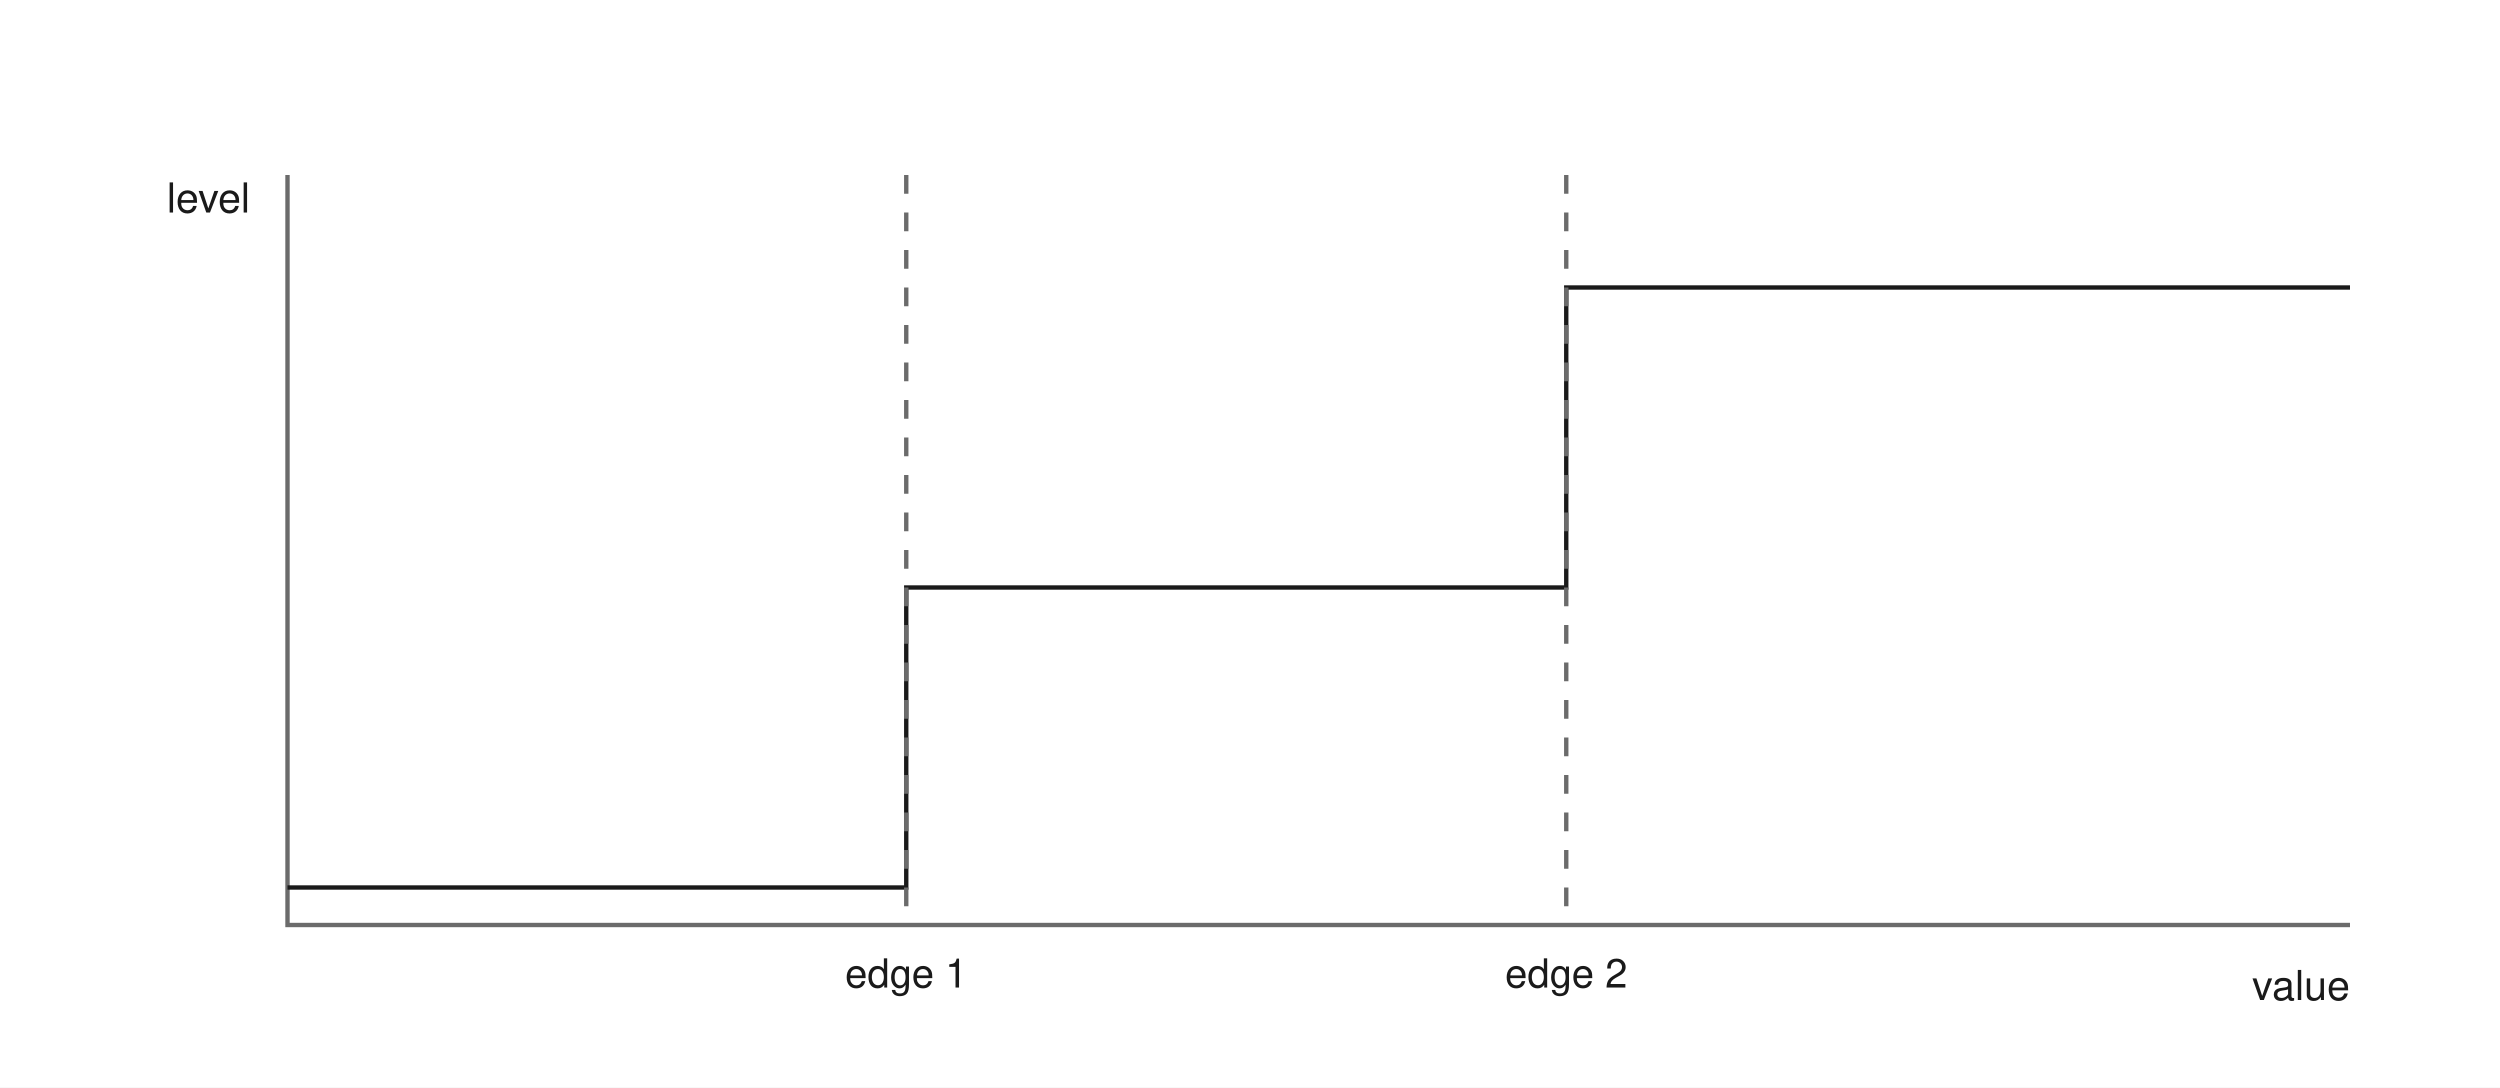
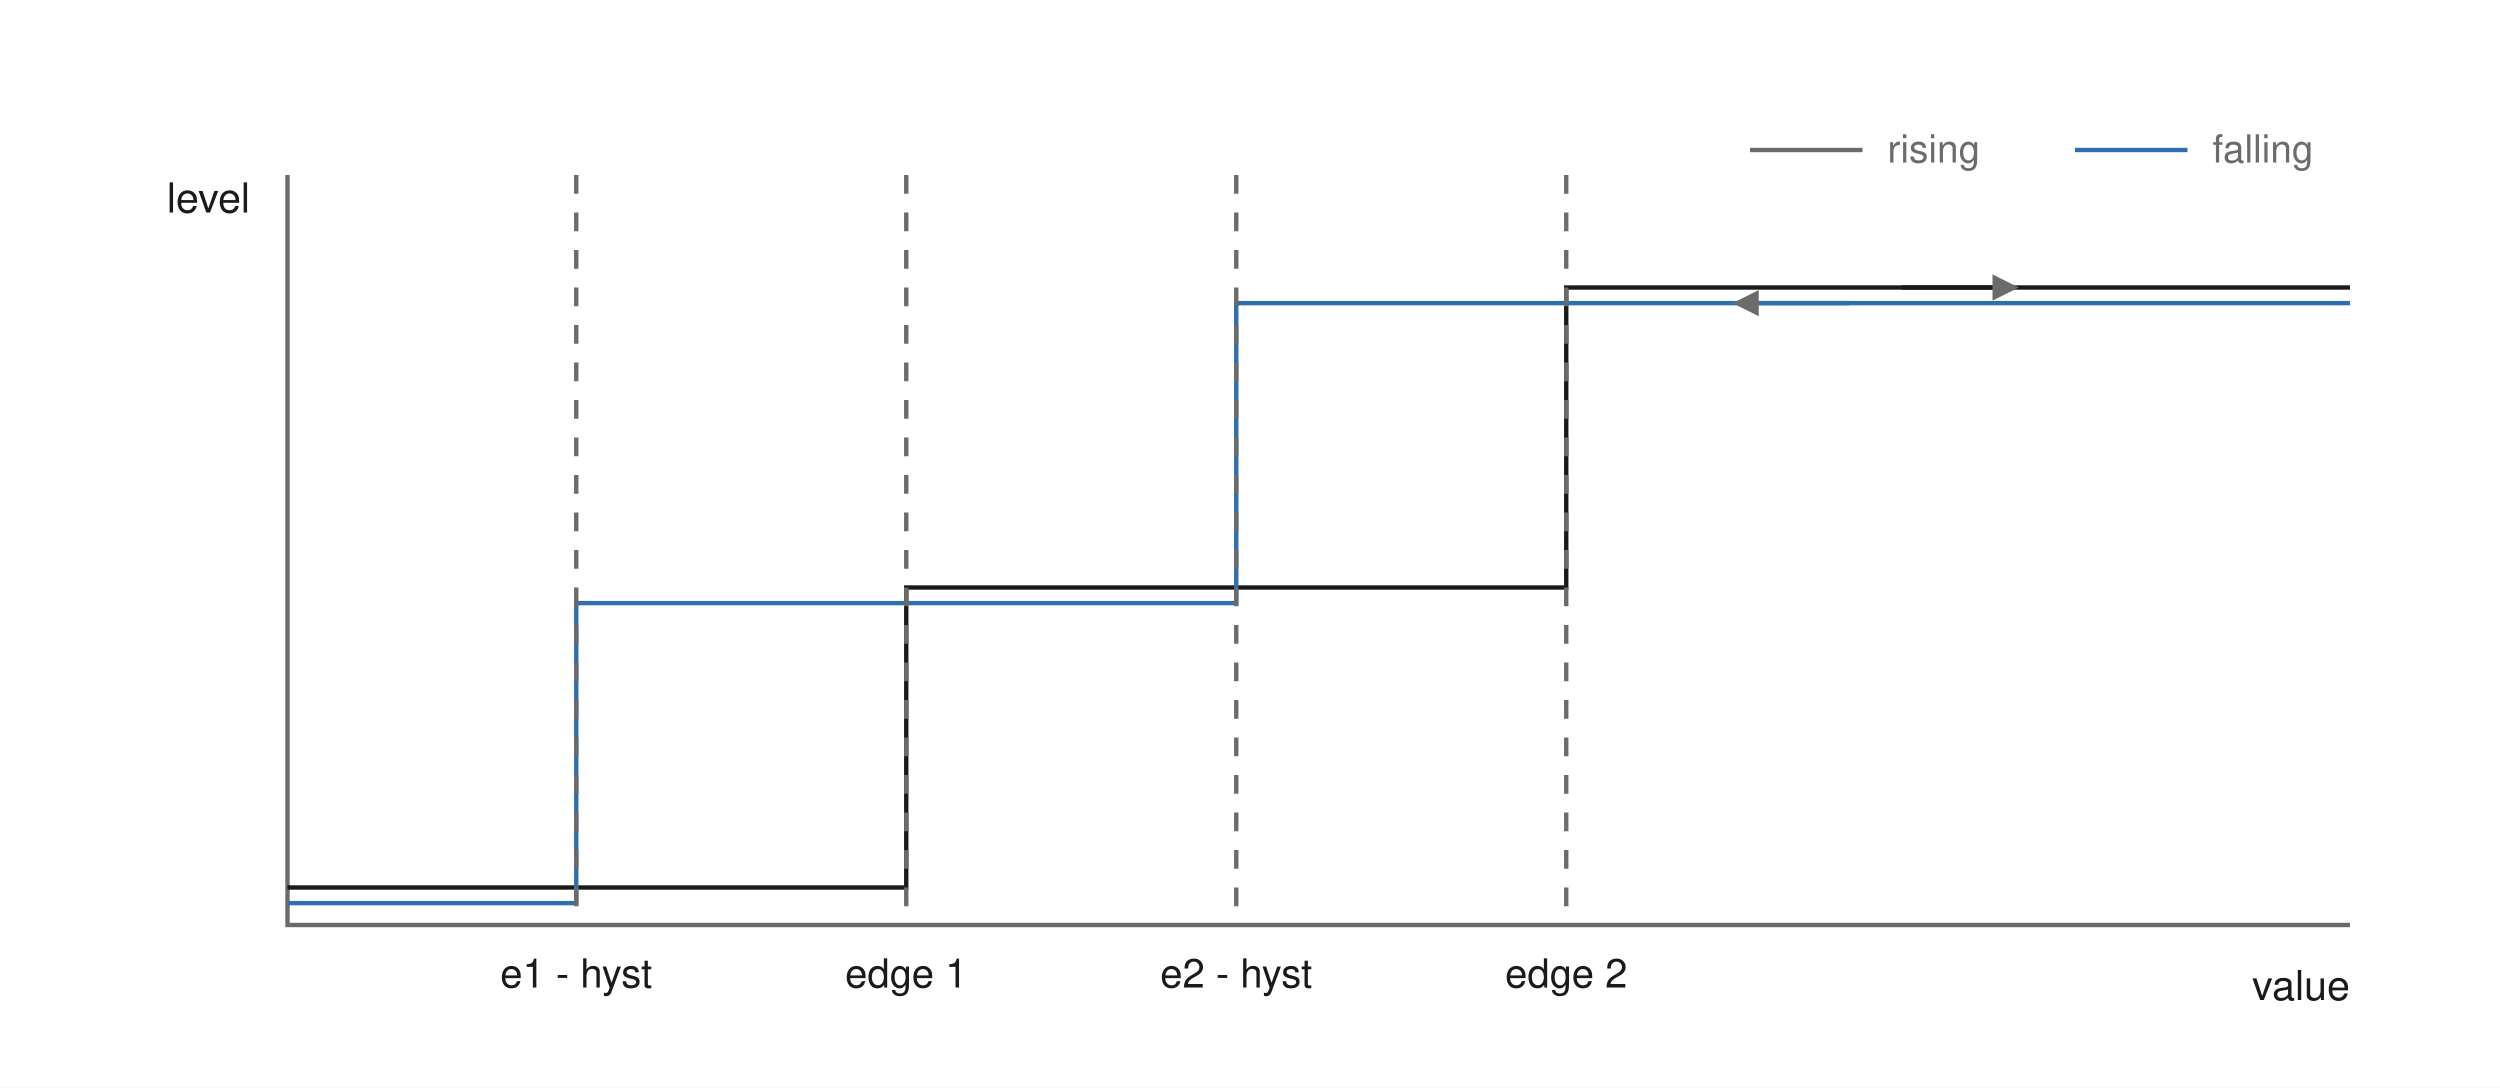
- <svg xmlns="http://www.w3.org/2000/svg" width="400" height="174" viewBox="0 0 400 174" style="max-width:100%;height:auto" content="&lt;mxfile host=&quot;app.diagrams.net&quot; type=&quot;device&quot;&gt;&lt;diagram id=&quot;block_Hysteresis3&quot; name=&quot;block_Hysteresis3&quot;&gt;&lt;mxGraphModel dx=&quot;400&quot; dy=&quot;174&quot; grid=&quot;0&quot; gridSize=&quot;10&quot; guides=&quot;1&quot; tooltips=&quot;1&quot; connect=&quot;1&quot; arrows=&quot;1&quot; fold=&quot;1&quot; page=&quot;1&quot; pageScale=&quot;1&quot; pageWidth=&quot;400&quot; pageHeight=&quot;174&quot; math=&quot;0&quot; shadow=&quot;0&quot;&gt;&lt;root&gt;&lt;mxCell id=&quot;0&quot;/&gt;&lt;mxCell id=&quot;1&quot; parent=&quot;0&quot;/&gt;&lt;mxCell id=&quot;e2&quot; value=&quot;&quot; style=&quot;edgeStyle=none;html=1;strokeColor=#6b6b6b;endArrow=none&quot; edge=&quot;1&quot; parent=&quot;1&quot;&gt;&lt;mxGeometry relative=&quot;1&quot; as=&quot;geometry&quot;&gt;&lt;mxPoint x=&quot;46&quot; y=&quot;28&quot; as=&quot;sourcePoint&quot;/&gt;&lt;mxPoint x=&quot;376&quot; y=&quot;148&quot; as=&quot;targetPoint&quot;/&gt;&lt;Array as=&quot;points&quot;&gt;&lt;mxPoint x=&quot;46&quot; y=&quot;148&quot;/&gt;&lt;/Array&gt;&lt;/mxGeometry&gt;&lt;/mxCell&gt;&lt;mxCell id=&quot;n3&quot; value=&quot;level&quot; style=&quot;text;html=1;fontSize=6;fontColor=#1a1a1a;align=left&quot; vertex=&quot;1&quot; parent=&quot;1&quot;&gt;&lt;mxGeometry x=&quot;40&quot; y=&quot;27.4&quot; width=&quot;40&quot; height=&quot;10.6&quot; as=&quot;geometry&quot;/&gt;&lt;/mxCell&gt;&lt;mxCell id=&quot;n4&quot; value=&quot;value&quot; style=&quot;text;html=1;fontSize=6;fontColor=#1a1a1a;align=left&quot; vertex=&quot;1&quot; parent=&quot;1&quot;&gt;&lt;mxGeometry x=&quot;376&quot; y=&quot;153.4&quot; width=&quot;40&quot; height=&quot;10.6&quot; as=&quot;geometry&quot;/&gt;&lt;/mxCell&gt;&lt;mxCell id=&quot;e5&quot; value=&quot;&quot; style=&quot;edgeStyle=none;html=1;strokeColor=#1a1a1a;endArrow=none&quot; edge=&quot;1&quot; parent=&quot;1&quot;&gt;&lt;mxGeometry relative=&quot;1&quot; as=&quot;geometry&quot;&gt;&lt;mxPoint x=&quot;46.0&quot; y=&quot;142.0&quot; as=&quot;sourcePoint&quot;/&gt;&lt;mxPoint x=&quot;376.0&quot; y=&quot;46.0&quot; as=&quot;targetPoint&quot;/&gt;&lt;Array as=&quot;points&quot;&gt;&lt;mxPoint x=&quot;145.0&quot; y=&quot;142.0&quot;/&gt;&lt;mxPoint x=&quot;145.0&quot; y=&quot;94.0&quot;/&gt;&lt;mxPoint x=&quot;250.6&quot; y=&quot;94.0&quot;/&gt;&lt;mxPoint x=&quot;250.6&quot; y=&quot;46.0&quot;/&gt;&lt;/Array&gt;&lt;/mxGeometry&gt;&lt;/mxCell&gt;&lt;mxCell id=&quot;e6&quot; value=&quot;&quot; style=&quot;edgeStyle=none;html=1;strokeColor=#6b6b6b;endArrow=none;dashed=1&quot; edge=&quot;1&quot; parent=&quot;1&quot;&gt;&lt;mxGeometry relative=&quot;1&quot; as=&quot;geometry&quot;&gt;&lt;mxPoint x=&quot;145.0&quot; y=&quot;28&quot; as=&quot;sourcePoint&quot;/&gt;&lt;mxPoint x=&quot;145.0&quot; y=&quot;148&quot; as=&quot;targetPoint&quot;/&gt;&lt;/mxGeometry&gt;&lt;/mxCell&gt;&lt;mxCell id=&quot;n7&quot; value=&quot;edge 1&quot; style=&quot;text;html=1;fontSize=6;fontColor=#1a1a1a;align=center&quot; vertex=&quot;1&quot; parent=&quot;1&quot;&gt;&lt;mxGeometry x=&quot;145.0&quot; y=&quot;151.6&quot; width=&quot;40&quot; height=&quot;10.4&quot; as=&quot;geometry&quot;/&gt;&lt;/mxCell&gt;&lt;mxCell id=&quot;e8&quot; value=&quot;&quot; style=&quot;edgeStyle=none;html=1;strokeColor=#6b6b6b;endArrow=none;dashed=1&quot; edge=&quot;1&quot; parent=&quot;1&quot;&gt;&lt;mxGeometry relative=&quot;1&quot; as=&quot;geometry&quot;&gt;&lt;mxPoint x=&quot;250.6&quot; y=&quot;28&quot; as=&quot;sourcePoint&quot;/&gt;&lt;mxPoint x=&quot;250.6&quot; y=&quot;148&quot; as=&quot;targetPoint&quot;/&gt;&lt;/mxGeometry&gt;&lt;/mxCell&gt;&lt;mxCell id=&quot;n9&quot; value=&quot;edge 2&quot; style=&quot;text;html=1;fontSize=6;fontColor=#1a1a1a;align=center&quot; vertex=&quot;1&quot; parent=&quot;1&quot;&gt;&lt;mxGeometry x=&quot;250.6&quot; y=&quot;151.6&quot; width=&quot;40&quot; height=&quot;10.4&quot; as=&quot;geometry&quot;/&gt;&lt;/mxCell&gt;&lt;/root&gt;&lt;/mxGraphModel&gt;&lt;/diagram&gt;&lt;/mxfile&gt;">
+ <svg xmlns="http://www.w3.org/2000/svg" width="400" height="174" viewBox="0 0 400 174" style="max-width:100%;height:auto" content="&lt;mxfile host=&quot;app.diagrams.net&quot; type=&quot;device&quot;&gt;&lt;diagram id=&quot;block_Hysteresis3&quot; name=&quot;block_Hysteresis3&quot;&gt;&lt;mxGraphModel dx=&quot;400&quot; dy=&quot;174&quot; grid=&quot;0&quot; gridSize=&quot;10&quot; guides=&quot;1&quot; tooltips=&quot;1&quot; connect=&quot;1&quot; arrows=&quot;1&quot; fold=&quot;1&quot; page=&quot;1&quot; pageScale=&quot;1&quot; pageWidth=&quot;400&quot; pageHeight=&quot;174&quot; math=&quot;0&quot; shadow=&quot;0&quot;&gt;&lt;root&gt;&lt;mxCell id=&quot;0&quot;/&gt;&lt;mxCell id=&quot;1&quot; parent=&quot;0&quot;/&gt;&lt;mxCell id=&quot;e2&quot; value=&quot;&quot; style=&quot;edgeStyle=none;html=1;strokeColor=#6b6b6b;endArrow=none&quot; edge=&quot;1&quot; parent=&quot;1&quot;&gt;&lt;mxGeometry relative=&quot;1&quot; as=&quot;geometry&quot;&gt;&lt;mxPoint x=&quot;46&quot; y=&quot;28&quot; as=&quot;sourcePoint&quot;/&gt;&lt;mxPoint x=&quot;376&quot; y=&quot;148&quot; as=&quot;targetPoint&quot;/&gt;&lt;Array as=&quot;points&quot;&gt;&lt;mxPoint x=&quot;46&quot; y=&quot;148&quot;/&gt;&lt;/Array&gt;&lt;/mxGeometry&gt;&lt;/mxCell&gt;&lt;mxCell id=&quot;n3&quot; value=&quot;level&quot; style=&quot;text;html=1;fontSize=6;fontColor=#1a1a1a;align=left&quot; vertex=&quot;1&quot; parent=&quot;1&quot;&gt;&lt;mxGeometry x=&quot;40&quot; y=&quot;27.4&quot; width=&quot;40&quot; height=&quot;10.6&quot; as=&quot;geometry&quot;/&gt;&lt;/mxCell&gt;&lt;mxCell id=&quot;n4&quot; value=&quot;value&quot; style=&quot;text;html=1;fontSize=6;fontColor=#1a1a1a;align=left&quot; vertex=&quot;1&quot; parent=&quot;1&quot;&gt;&lt;mxGeometry x=&quot;376&quot; y=&quot;153.4&quot; width=&quot;40&quot; height=&quot;10.6&quot; as=&quot;geometry&quot;/&gt;&lt;/mxCell&gt;&lt;mxCell id=&quot;e5&quot; value=&quot;&quot; style=&quot;edgeStyle=none;html=1;strokeColor=#1a1a1a;endArrow=none&quot; edge=&quot;1&quot; parent=&quot;1&quot;&gt;&lt;mxGeometry relative=&quot;1&quot; as=&quot;geometry&quot;&gt;&lt;mxPoint x=&quot;46.0&quot; y=&quot;142.0&quot; as=&quot;sourcePoint&quot;/&gt;&lt;mxPoint x=&quot;376.0&quot; y=&quot;46.0&quot; as=&quot;targetPoint&quot;/&gt;&lt;Array as=&quot;points&quot;&gt;&lt;mxPoint x=&quot;145.0&quot; y=&quot;142.0&quot;/&gt;&lt;mxPoint x=&quot;145.0&quot; y=&quot;94.0&quot;/&gt;&lt;mxPoint x=&quot;250.6&quot; y=&quot;94.0&quot;/&gt;&lt;mxPoint x=&quot;250.6&quot; y=&quot;46.0&quot;/&gt;&lt;/Array&gt;&lt;/mxGeometry&gt;&lt;/mxCell&gt;&lt;mxCell id=&quot;e6&quot; value=&quot;&quot; style=&quot;edgeStyle=none;html=1;strokeColor=#1a1a1a;endArrow=block&quot; edge=&quot;1&quot; parent=&quot;1&quot;&gt;&lt;mxGeometry relative=&quot;1&quot; as=&quot;geometry&quot;&gt;&lt;mxPoint x=&quot;304.3&quot; y=&quot;46.0&quot; as=&quot;sourcePoint&quot;/&gt;&lt;mxPoint x=&quot;322.3&quot; y=&quot;46.0&quot; as=&quot;targetPoint&quot;/&gt;&lt;/mxGeometry&gt;&lt;/mxCell&gt;&lt;mxCell id=&quot;e7&quot; value=&quot;&quot; style=&quot;edgeStyle=none;html=1;strokeColor=#2f6fae;endArrow=none&quot; edge=&quot;1&quot; parent=&quot;1&quot;&gt;&lt;mxGeometry relative=&quot;1&quot; as=&quot;geometry&quot;&gt;&lt;mxPoint x=&quot;376.0&quot; y=&quot;48.5&quot; as=&quot;sourcePoint&quot;/&gt;&lt;mxPoint x=&quot;46.0&quot; y=&quot;144.5&quot; as=&quot;targetPoint&quot;/&gt;&lt;Array as=&quot;points&quot;&gt;&lt;mxPoint x=&quot;197.8&quot; y=&quot;48.5&quot;/&gt;&lt;mxPoint x=&quot;197.8&quot; y=&quot;96.5&quot;/&gt;&lt;mxPoint x=&quot;92.2&quot; y=&quot;96.5&quot;/&gt;&lt;mxPoint x=&quot;92.2&quot; y=&quot;144.5&quot;/&gt;&lt;/Array&gt;&lt;/mxGeometry&gt;&lt;/mxCell&gt;&lt;mxCell id=&quot;e8&quot; value=&quot;&quot; style=&quot;edgeStyle=none;html=1;strokeColor=#2f6fae;endArrow=block&quot; edge=&quot;1&quot; parent=&quot;1&quot;&gt;&lt;mxGeometry relative=&quot;1&quot; as=&quot;geometry&quot;&gt;&lt;mxPoint x=&quot;295.9&quot; y=&quot;48.5&quot; as=&quot;sourcePoint&quot;/&gt;&lt;mxPoint x=&quot;277.9&quot; y=&quot;48.5&quot; as=&quot;targetPoint&quot;/&gt;&lt;/mxGeometry&gt;&lt;/mxCell&gt;&lt;mxCell id=&quot;e9&quot; value=&quot;&quot; style=&quot;edgeStyle=none;html=1;strokeColor=#6b6b6b;endArrow=none&quot; edge=&quot;1&quot; parent=&quot;1&quot;&gt;&lt;mxGeometry relative=&quot;1&quot; as=&quot;geometry&quot;&gt;&lt;mxPoint x=&quot;280&quot; y=&quot;24&quot; as=&quot;sourcePoint&quot;/&gt;&lt;mxPoint x=&quot;298&quot; y=&quot;24&quot; as=&quot;targetPoint&quot;/&gt;&lt;/mxGeometry&gt;&lt;/mxCell&gt;&lt;mxCell id=&quot;n10&quot; value=&quot;rising&quot; style=&quot;text;html=1;fontSize=6;fontColor=#6b6b6b;align=left&quot; vertex=&quot;1&quot; parent=&quot;1&quot;&gt;&lt;mxGeometry x=&quot;302&quot; y=&quot;19.8&quot; width=&quot;40&quot; height=&quot;10.2&quot; as=&quot;geometry&quot;/&gt;&lt;/mxCell&gt;&lt;mxCell id=&quot;e11&quot; value=&quot;&quot; style=&quot;edgeStyle=none;html=1;strokeColor=#2f6fae;endArrow=none&quot; edge=&quot;1&quot; parent=&quot;1&quot;&gt;&lt;mxGeometry relative=&quot;1&quot; as=&quot;geometry&quot;&gt;&lt;mxPoint x=&quot;332&quot; y=&quot;24&quot; as=&quot;sourcePoint&quot;/&gt;&lt;mxPoint x=&quot;350&quot; y=&quot;24&quot; as=&quot;targetPoint&quot;/&gt;&lt;/mxGeometry&gt;&lt;/mxCell&gt;&lt;mxCell id=&quot;n12&quot; value=&quot;falling&quot; style=&quot;text;html=1;fontSize=6;fontColor=#6b6b6b;align=left&quot; vertex=&quot;1&quot; parent=&quot;1&quot;&gt;&lt;mxGeometry x=&quot;354&quot; y=&quot;19.8&quot; width=&quot;40&quot; height=&quot;10.2&quot; as=&quot;geometry&quot;/&gt;&lt;/mxCell&gt;&lt;mxCell id=&quot;e13&quot; value=&quot;&quot; style=&quot;edgeStyle=none;html=1;strokeColor=#6b6b6b;endArrow=none;dashed=1&quot; edge=&quot;1&quot; parent=&quot;1&quot;&gt;&lt;mxGeometry relative=&quot;1&quot; as=&quot;geometry&quot;&gt;&lt;mxPoint x=&quot;92.2&quot; y=&quot;28&quot; as=&quot;sourcePoint&quot;/&gt;&lt;mxPoint x=&quot;92.2&quot; y=&quot;148&quot; as=&quot;targetPoint&quot;/&gt;&lt;/mxGeometry&gt;&lt;/mxCell&gt;&lt;mxCell id=&quot;n14&quot; value=&quot;e1 - hyst&quot; style=&quot;text;html=1;fontSize=6;fontColor=#1a1a1a;align=center&quot; vertex=&quot;1&quot; parent=&quot;1&quot;&gt;&lt;mxGeometry x=&quot;92.2&quot; y=&quot;151.6&quot; width=&quot;45&quot; height=&quot;10.4&quot; as=&quot;geometry&quot;/&gt;&lt;/mxCell&gt;&lt;mxCell id=&quot;e15&quot; value=&quot;&quot; style=&quot;edgeStyle=none;html=1;strokeColor=#6b6b6b;endArrow=none;dashed=1&quot; edge=&quot;1&quot; parent=&quot;1&quot;&gt;&lt;mxGeometry relative=&quot;1&quot; as=&quot;geometry&quot;&gt;&lt;mxPoint x=&quot;145.0&quot; y=&quot;28&quot; as=&quot;sourcePoint&quot;/&gt;&lt;mxPoint x=&quot;145.0&quot; y=&quot;148&quot; as=&quot;targetPoint&quot;/&gt;&lt;/mxGeometry&gt;&lt;/mxCell&gt;&lt;mxCell id=&quot;n16&quot; value=&quot;edge 1&quot; style=&quot;text;html=1;fontSize=6;fontColor=#1a1a1a;align=center&quot; vertex=&quot;1&quot; parent=&quot;1&quot;&gt;&lt;mxGeometry x=&quot;145.0&quot; y=&quot;151.6&quot; width=&quot;40&quot; height=&quot;10.4&quot; as=&quot;geometry&quot;/&gt;&lt;/mxCell&gt;&lt;mxCell id=&quot;e17&quot; value=&quot;&quot; style=&quot;edgeStyle=none;html=1;strokeColor=#6b6b6b;endArrow=none;dashed=1&quot; edge=&quot;1&quot; parent=&quot;1&quot;&gt;&lt;mxGeometry relative=&quot;1&quot; as=&quot;geometry&quot;&gt;&lt;mxPoint x=&quot;197.8&quot; y=&quot;28&quot; as=&quot;sourcePoint&quot;/&gt;&lt;mxPoint x=&quot;197.8&quot; y=&quot;148&quot; as=&quot;targetPoint&quot;/&gt;&lt;/mxGeometry&gt;&lt;/mxCell&gt;&lt;mxCell id=&quot;n18&quot; value=&quot;e2 - hyst&quot; style=&quot;text;html=1;fontSize=6;fontColor=#1a1a1a;align=center&quot; vertex=&quot;1&quot; parent=&quot;1&quot;&gt;&lt;mxGeometry x=&quot;197.8&quot; y=&quot;151.6&quot; width=&quot;45&quot; height=&quot;10.4&quot; as=&quot;geometry&quot;/&gt;&lt;/mxCell&gt;&lt;mxCell id=&quot;e19&quot; value=&quot;&quot; style=&quot;edgeStyle=none;html=1;strokeColor=#6b6b6b;endArrow=none;dashed=1&quot; edge=&quot;1&quot; parent=&quot;1&quot;&gt;&lt;mxGeometry relative=&quot;1&quot; as=&quot;geometry&quot;&gt;&lt;mxPoint x=&quot;250.6&quot; y=&quot;28&quot; as=&quot;sourcePoint&quot;/&gt;&lt;mxPoint x=&quot;250.6&quot; y=&quot;148&quot; as=&quot;targetPoint&quot;/&gt;&lt;/mxGeometry&gt;&lt;/mxCell&gt;&lt;mxCell id=&quot;n20&quot; value=&quot;edge 2&quot; style=&quot;text;html=1;fontSize=6;fontColor=#1a1a1a;align=center&quot; vertex=&quot;1&quot; parent=&quot;1&quot;&gt;&lt;mxGeometry x=&quot;250.6&quot; y=&quot;151.6&quot; width=&quot;40&quot; height=&quot;10.4&quot; as=&quot;geometry&quot;/&gt;&lt;/mxCell&gt;&lt;/root&gt;&lt;/mxGraphModel&gt;&lt;/diagram&gt;&lt;/mxfile&gt;">
  <defs>
    <marker id="a" markerWidth="6" markerHeight="6" refX="5" refY="3" orient="auto">
      <path d="M0,0 L6,3 L0,6 z" fill="#6b6b6b" />
    </marker>
  </defs>
  <rect width="400" height="174" fill="#ffffff" />
  <polyline points="46,28 46,148 376,148" fill="none" stroke="#6b6b6b" stroke-width="0.7" />
  <text x="40" y="34" font-family="Helvetica,Arial,sans-serif" font-size="6.6" fill="#1a1a1a" text-anchor="end">level</text>
  <text x="376" y="160" font-family="Helvetica,Arial,sans-serif" font-size="6.6" fill="#1a1a1a" text-anchor="end">value</text>
  <polyline points="46.0,142.0 145.0,142.0 145.0,94.0 250.6,94.0 250.6,46.0 376.0,46.0" fill="none" stroke="#1a1a1a" stroke-width="0.7" />
+   <polyline points="304.3,46.0 322.3,46.0" fill="none" stroke="#1a1a1a" stroke-width="0.7" marker-end="url(#a)" />
+   <polyline points="376.0,48.5 197.8,48.5 197.8,96.5 92.2,96.5 92.2,144.5 46.0,144.5" fill="none" stroke="#2f6fae" stroke-width="0.7" />
+   <polyline points="295.9,48.5 277.9,48.5" fill="none" stroke="#2f6fae" stroke-width="0.7" marker-end="url(#a)" />
+   <polyline points="280,24 298,24" fill="none" stroke="#6b6b6b" stroke-width="0.7" />
+   <text x="302" y="26" font-family="Helvetica,Arial,sans-serif" font-size="6.2" fill="#6b6b6b" text-anchor="start">rising</text>
+   <polyline points="332,24 350,24" fill="none" stroke="#2f6fae" stroke-width="0.7" />
+   <text x="354" y="26" font-family="Helvetica,Arial,sans-serif" font-size="6.2" fill="#6b6b6b" text-anchor="start">falling</text>
+   <polyline points="92.2,28 92.2,148" fill="none" stroke="#6b6b6b" stroke-width="0.7" stroke-dasharray="3,3" />
+   <text x="92.2" y="158" font-family="Helvetica,Arial,sans-serif" font-size="6.4" fill="#1a1a1a" text-anchor="middle">e1 - hyst</text>
  <polyline points="145.0,28 145.0,148" fill="none" stroke="#6b6b6b" stroke-width="0.7" stroke-dasharray="3,3" />
  <text x="145.0" y="158" font-family="Helvetica,Arial,sans-serif" font-size="6.4" fill="#1a1a1a" text-anchor="middle">edge 1</text>
+   <polyline points="197.8,28 197.8,148" fill="none" stroke="#6b6b6b" stroke-width="0.7" stroke-dasharray="3,3" />
+   <text x="197.8" y="158" font-family="Helvetica,Arial,sans-serif" font-size="6.4" fill="#1a1a1a" text-anchor="middle">e2 - hyst</text>
  <polyline points="250.6,28 250.6,148" fill="none" stroke="#6b6b6b" stroke-width="0.7" stroke-dasharray="3,3" />
  <text x="250.6" y="158" font-family="Helvetica,Arial,sans-serif" font-size="6.4" fill="#1a1a1a" text-anchor="middle">edge 2</text>
</svg>
